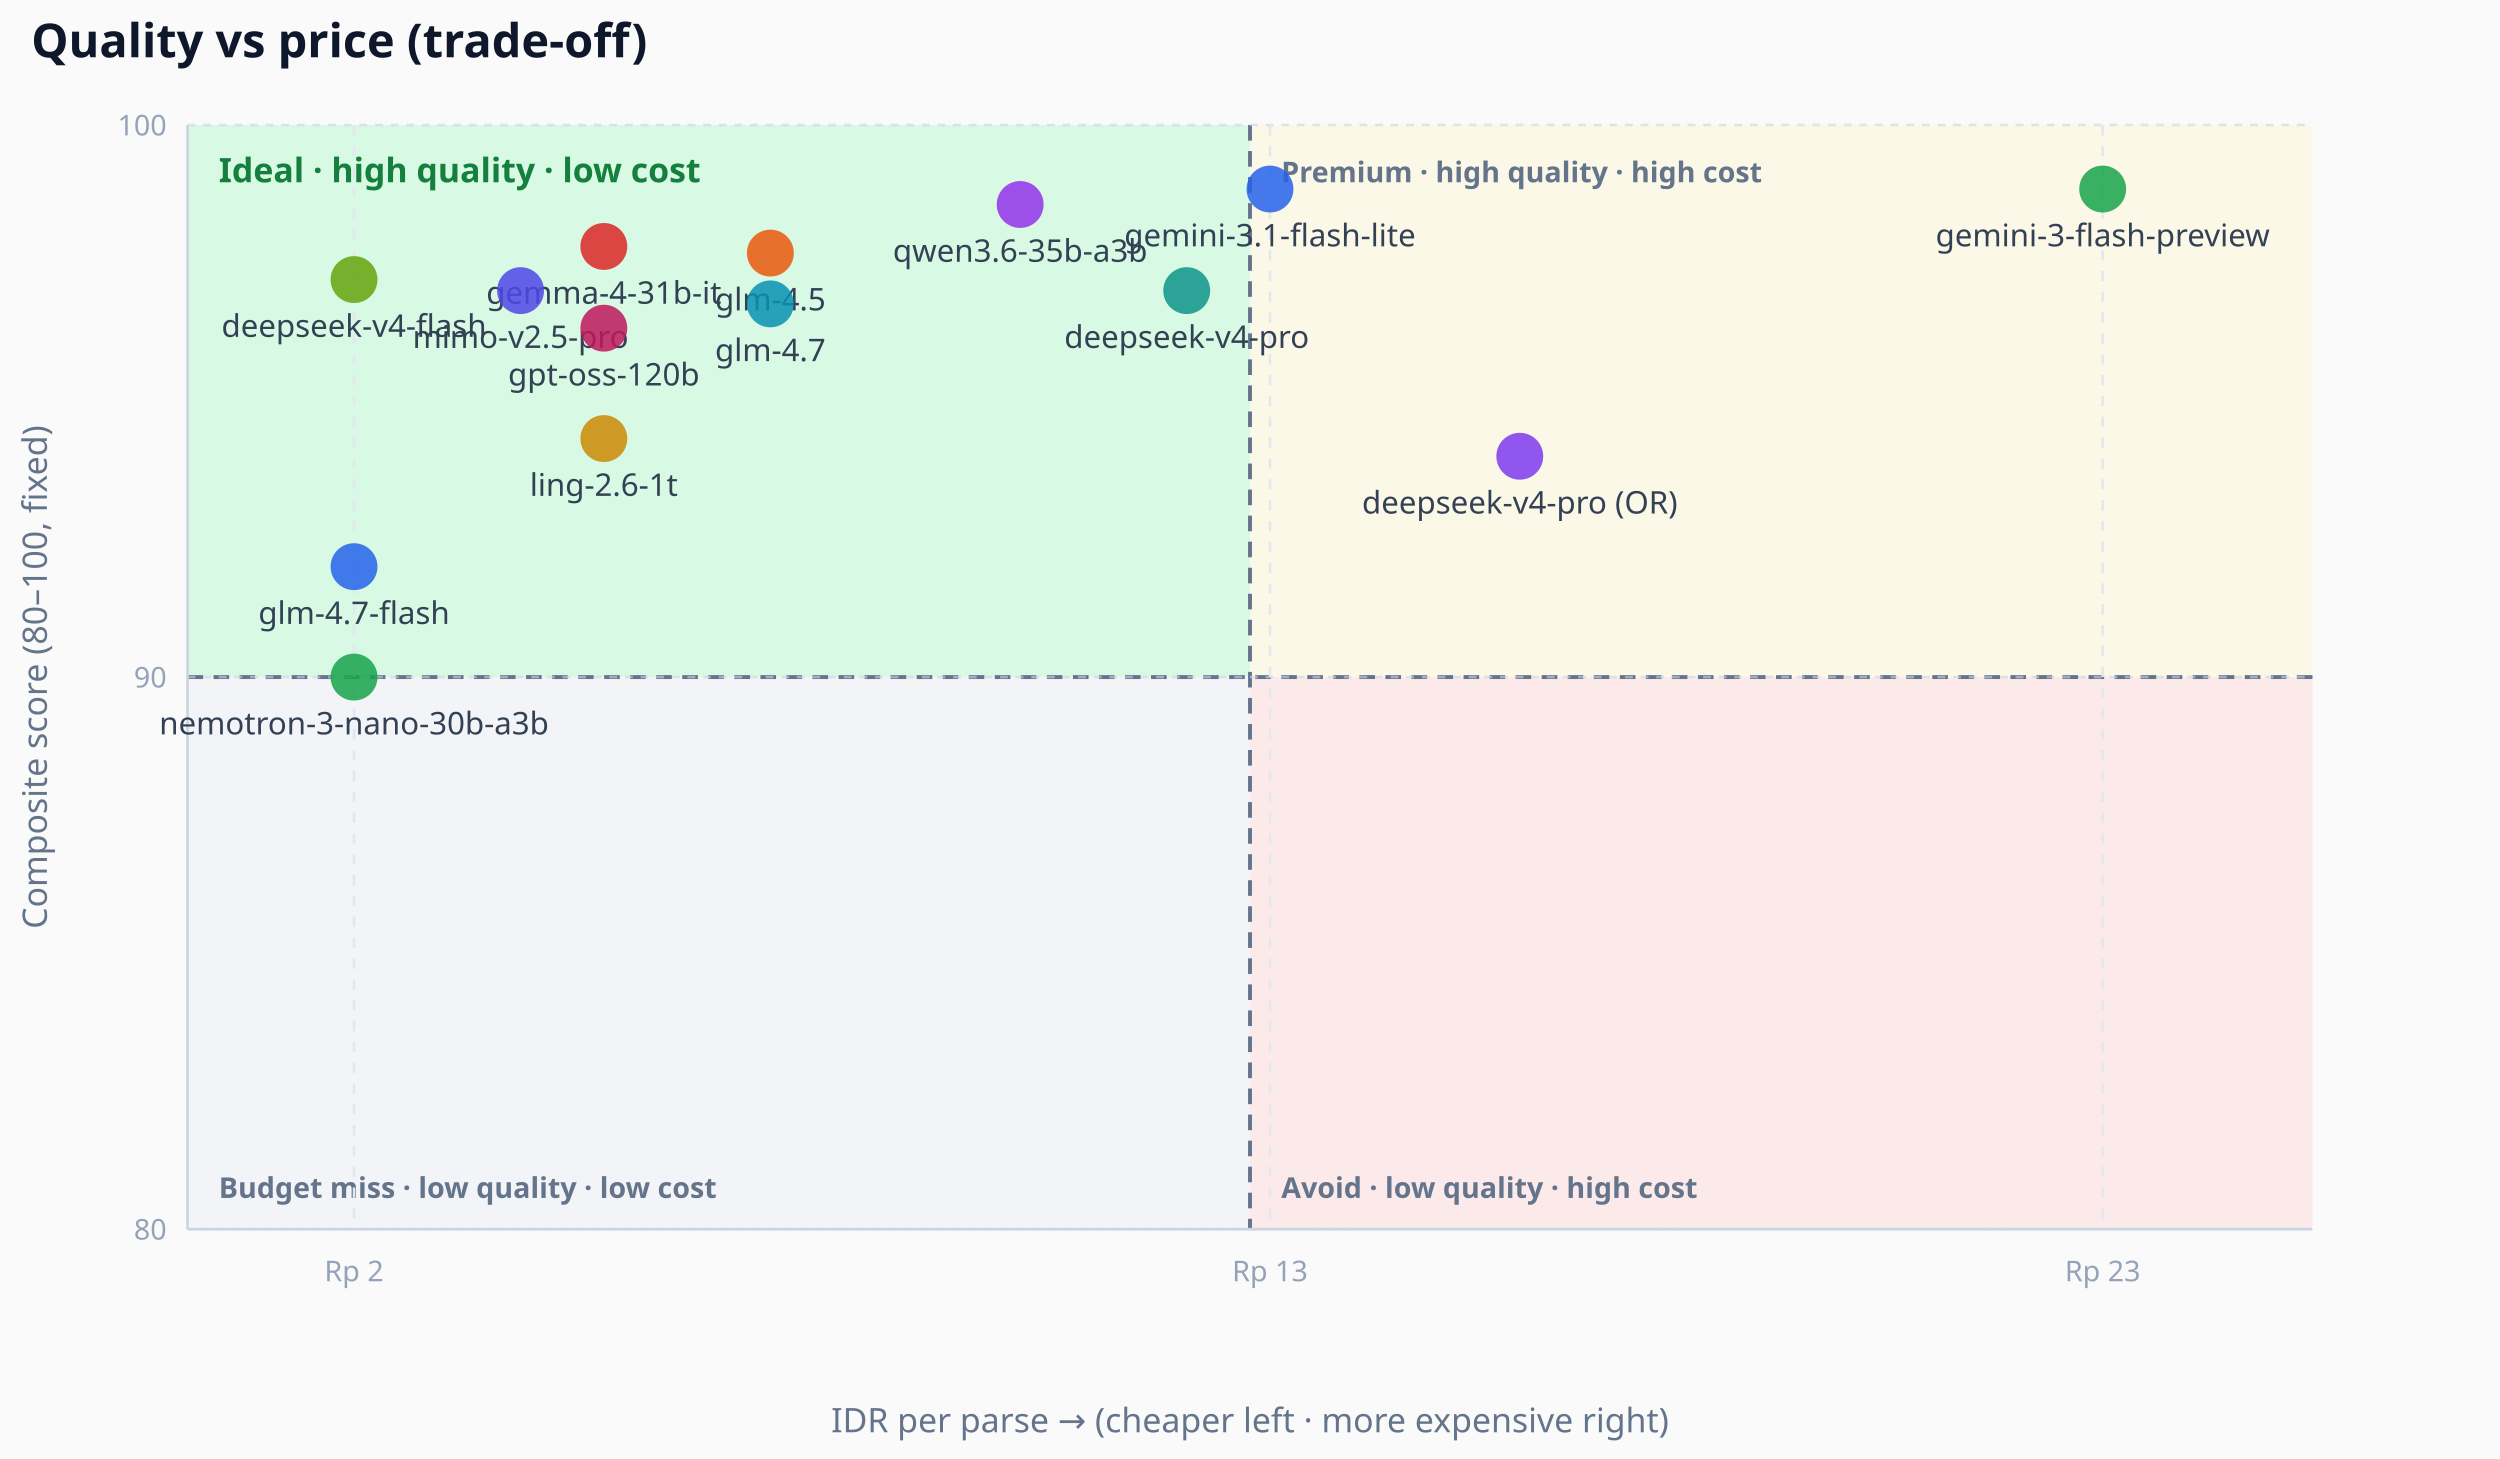
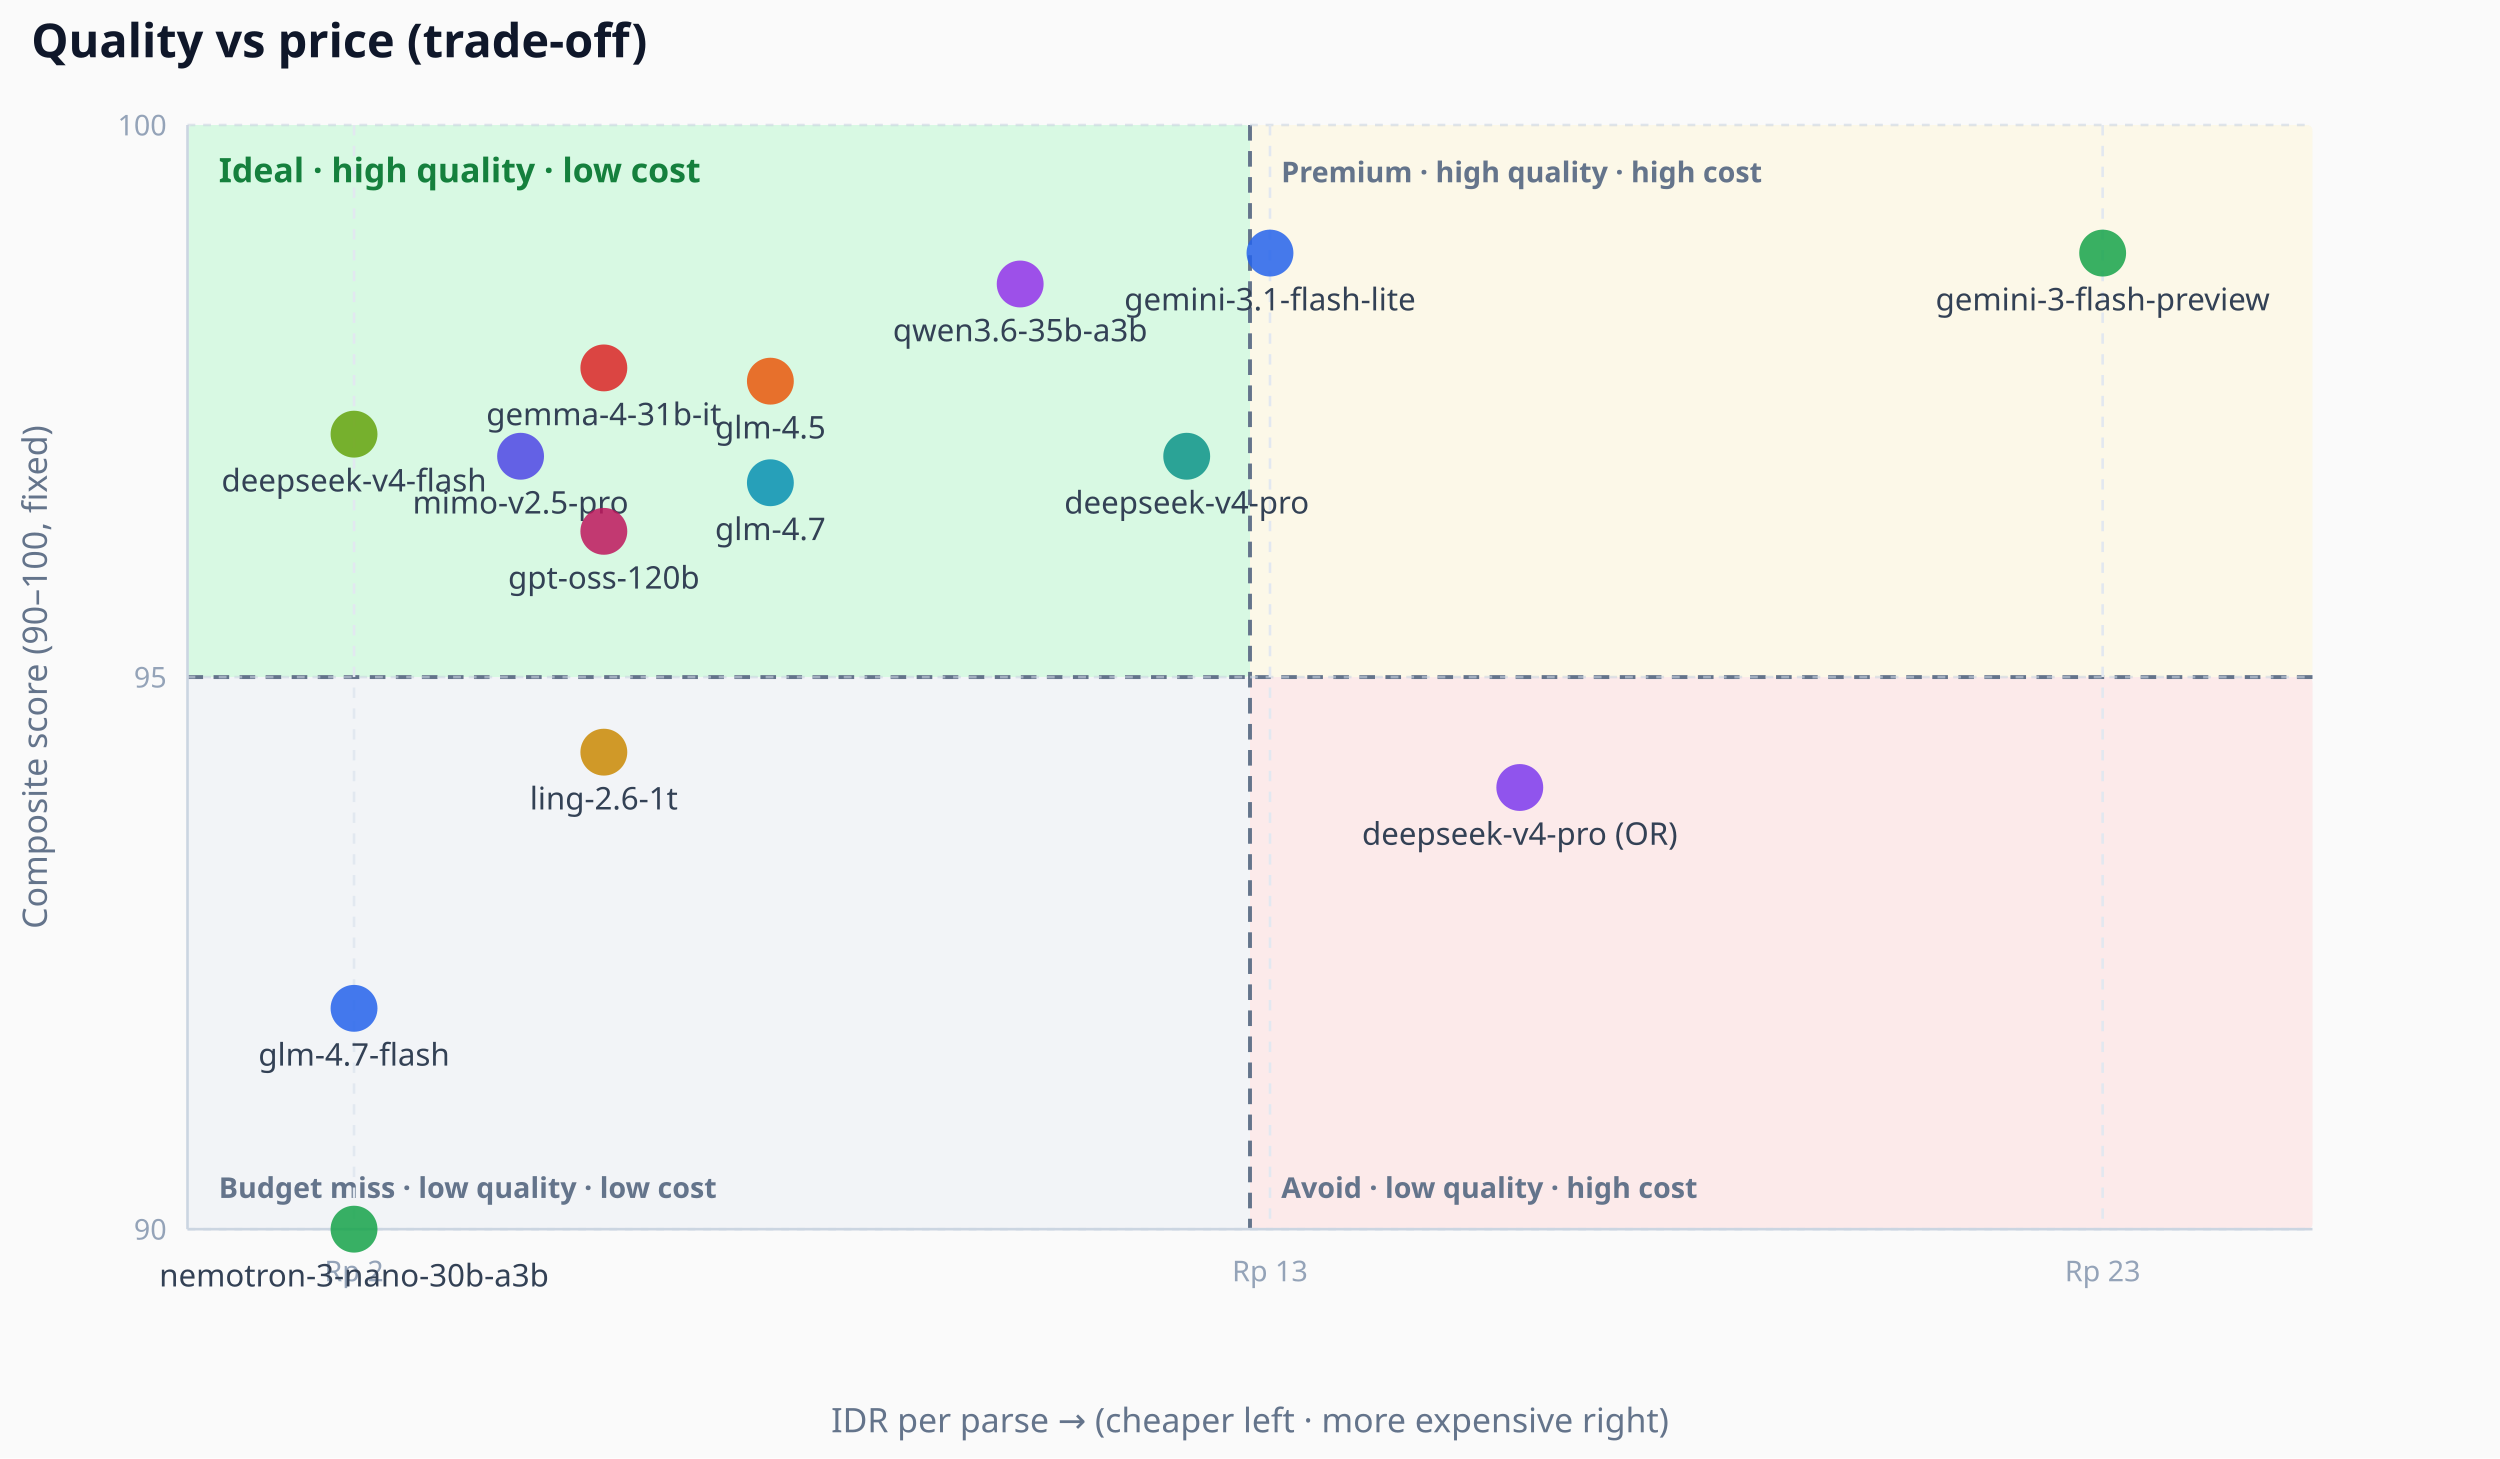
<svg xmlns="http://www.w3.org/2000/svg" viewBox="0 0 960 560" width="960" height="560">
  <style>
    .title { font: 600 18px system-ui, sans-serif; fill: #0f172a; }
    .axis { font: 13px system-ui, sans-serif; fill: #64748b; }
    .tick { font: 11px system-ui, sans-serif; fill: #94a3b8; }
    .dot-label { font: 12px system-ui, sans-serif; fill: #334155; }
    .ideal { font: 700 13px system-ui, sans-serif; fill: #15803d; }
    .quad-label { font: 600 11px system-ui, sans-serif; fill: #64748b; }
  </style>
  <rect width="100%" height="100%" fill="#fafafa" />
  <text x="12" y="22" class="title">Quality vs price (trade-off)</text>
  <rect x="72" y="48" width="408" height="212" fill="#bbf7d0" opacity="0.55" rx="2" />
  <rect x="480" y="48" width="408" height="212" fill="#fef3c7" opacity="0.35" rx="2" />
  <rect x="72" y="260" width="408" height="212" fill="#e2e8f0" opacity="0.35" rx="2" />
  <rect x="480" y="260" width="408" height="212" fill="#fecaca" opacity="0.35" rx="2" />
  <line x1="480" y1="48" x2="480" y2="472" stroke="#64748b" stroke-width="1.5" stroke-dasharray="6 4" />
  <line x1="72" y1="260" x2="888" y2="260" stroke="#64748b" stroke-width="1.5" stroke-dasharray="6 4" />
  <text x="84" y="70" class="ideal">Ideal · high quality · low cost</text>
  <text x="492" y="70" class="quad-label">Premium · high quality · high cost</text>
  <text x="84" y="460" class="quad-label">Budget miss · low quality · low cost</text>
  <text x="492" y="460" class="quad-label">Avoid · low quality · high cost</text>
  <line x1="72" y1="472" x2="888" y2="472" stroke="#cbd5e1" stroke-dasharray="3 3" opacity="0.6" />
-   <text x="64" y="476" text-anchor="end" class="tick">80</text>
+   <text x="64" y="476" text-anchor="end" class="tick">90</text>
  <line x1="72" y1="260" x2="888" y2="260" stroke="#cbd5e1" stroke-dasharray="3 3" opacity="0.6" />
-   <text x="64" y="264" text-anchor="end" class="tick">90</text>
+   <text x="64" y="264" text-anchor="end" class="tick">95</text>
  <line x1="72" y1="48" x2="888" y2="48" stroke="#cbd5e1" stroke-dasharray="3 3" opacity="0.6" />
  <text x="64" y="52" text-anchor="end" class="tick">100</text>
  <line x1="135.95" y1="48" x2="135.95" y2="472" stroke="#e2e8f0" stroke-dasharray="4 4" />
  <text x="135.95" y="492" text-anchor="middle" class="tick">Rp 2</text>
  <line x1="487.674" y1="48" x2="487.674" y2="472" stroke="#e2e8f0" stroke-dasharray="4 4" />
  <text x="487.674" y="492" text-anchor="middle" class="tick">Rp 13</text>
  <line x1="807.423" y1="48" x2="807.423" y2="472" stroke="#e2e8f0" stroke-dasharray="4 4" />
  <text x="807.423" y="492" text-anchor="middle" class="tick">Rp 23</text>
  <line x1="72" y1="472" x2="888" y2="472" stroke="#cbd5e1" />
  <line x1="72" y1="48" x2="72" y2="472" stroke="#cbd5e1" />
  <text x="480" y="550" text-anchor="middle" class="axis">IDR per parse → (cheaper left · more expensive right)</text>
-   <text x="18" y="260" transform="rotate(-90 18 260)" text-anchor="middle" class="axis">Composite score (80–100, fixed)</text>
-   <circle cx="487.674" cy="72.592" r="9" fill="#2563eb" opacity="0.85" />
-   <text x="487.674" y="94.592" text-anchor="middle" class="dot-label">gemini-3.1-flash-lite</text>
-   <circle cx="807.423" cy="72.592" r="9" fill="#16a34a" opacity="0.85" />
-   <text x="807.423" y="94.592" text-anchor="middle" class="dot-label">gemini-3-flash-preview</text>
-   <circle cx="231.875" cy="94.64" r="9" fill="#dc2626" opacity="0.85" />
-   <text x="231.875" y="116.64" text-anchor="middle" class="dot-label">gemma-4-31b-it</text>
-   <circle cx="391.749" cy="78.528" r="9" fill="#9333ea" opacity="0.85" />
-   <text x="391.749" y="100.528" text-anchor="middle" class="dot-label">qwen3.6-35b-a3b</text>
-   <circle cx="295.824" cy="97.184" r="9" fill="#ea580c" opacity="0.85" />
-   <text x="295.824" y="119.184" text-anchor="middle" class="dot-label">glm-4.5</text>
-   <circle cx="295.824" cy="116.688" r="9" fill="#0891b2" opacity="0.85" />
-   <text x="295.824" y="138.688" text-anchor="middle" class="dot-label">glm-4.7</text>
-   <circle cx="231.875" cy="168.416" r="9" fill="#ca8a04" opacity="0.85" />
-   <text x="231.875" y="190.416" text-anchor="middle" class="dot-label">ling-2.6-1t</text>
-   <circle cx="199.9" cy="111.6" r="9" fill="#4f46e5" opacity="0.85" />
-   <text x="199.9" y="133.6" text-anchor="middle" class="dot-label">mimo-v2.5-pro</text>
-   <circle cx="455.699" cy="111.6" r="9" fill="#0d9488" opacity="0.85" />
-   <text x="455.699" y="133.6" text-anchor="middle" class="dot-label">deepseek-v4-pro</text>
-   <circle cx="231.875" cy="126.016" r="9" fill="#be185d" opacity="0.85" />
-   <text x="231.875" y="148.016" text-anchor="middle" class="dot-label">gpt-oss-120b</text>
-   <circle cx="135.95" cy="107.36" r="9" fill="#65a30d" opacity="0.85" />
-   <text x="135.95" y="129.36" text-anchor="middle" class="dot-label">deepseek-v4-flash</text>
-   <circle cx="583.599" cy="175.2" r="9" fill="#7c3aed" opacity="0.85" />
-   <text x="583.599" y="197.2" text-anchor="middle" class="dot-label">deepseek-v4-pro (OR)</text>
-   <circle cx="135.95" cy="217.6" r="9" fill="#2563eb" opacity="0.85" />
-   <text x="135.95" y="239.6" text-anchor="middle" class="dot-label">glm-4.7-flash</text>
-   <circle cx="135.95" cy="260" r="9" fill="#16a34a" opacity="0.85" />
-   <text x="135.95" y="282" text-anchor="middle" class="dot-label">nemotron-3-nano-30b-a3b</text>
+   <text x="18" y="260" transform="rotate(-90 18 260)" text-anchor="middle" class="axis">Composite score (90–100, fixed)</text>
+   <circle cx="487.674" cy="97.184" r="9" fill="#2563eb" opacity="0.85" />
+   <text x="487.674" y="119.184" text-anchor="middle" class="dot-label">gemini-3.1-flash-lite</text>
+   <circle cx="807.423" cy="97.184" r="9" fill="#16a34a" opacity="0.85" />
+   <text x="807.423" y="119.184" text-anchor="middle" class="dot-label">gemini-3-flash-preview</text>
+   <circle cx="231.875" cy="141.28" r="9" fill="#dc2626" opacity="0.85" />
+   <text x="231.875" y="163.28" text-anchor="middle" class="dot-label">gemma-4-31b-it</text>
+   <circle cx="391.749" cy="109.056" r="9" fill="#9333ea" opacity="0.85" />
+   <text x="391.749" y="131.056" text-anchor="middle" class="dot-label">qwen3.6-35b-a3b</text>
+   <circle cx="295.824" cy="146.368" r="9" fill="#ea580c" opacity="0.85" />
+   <text x="295.824" y="168.368" text-anchor="middle" class="dot-label">glm-4.5</text>
+   <circle cx="295.824" cy="185.376" r="9" fill="#0891b2" opacity="0.85" />
+   <text x="295.824" y="207.376" text-anchor="middle" class="dot-label">glm-4.7</text>
+   <circle cx="231.875" cy="288.832" r="9" fill="#ca8a04" opacity="0.85" />
+   <text x="231.875" y="310.832" text-anchor="middle" class="dot-label">ling-2.6-1t</text>
+   <circle cx="199.9" cy="175.2" r="9" fill="#4f46e5" opacity="0.85" />
+   <text x="199.9" y="197.2" text-anchor="middle" class="dot-label">mimo-v2.5-pro</text>
+   <circle cx="455.699" cy="175.2" r="9" fill="#0d9488" opacity="0.85" />
+   <text x="455.699" y="197.2" text-anchor="middle" class="dot-label">deepseek-v4-pro</text>
+   <circle cx="231.875" cy="204.032" r="9" fill="#be185d" opacity="0.85" />
+   <text x="231.875" y="226.032" text-anchor="middle" class="dot-label">gpt-oss-120b</text>
+   <circle cx="135.95" cy="166.72" r="9" fill="#65a30d" opacity="0.85" />
+   <text x="135.95" y="188.72" text-anchor="middle" class="dot-label">deepseek-v4-flash</text>
+   <circle cx="583.599" cy="302.4" r="9" fill="#7c3aed" opacity="0.85" />
+   <text x="583.599" y="324.4" text-anchor="middle" class="dot-label">deepseek-v4-pro (OR)</text>
+   <circle cx="135.95" cy="387.2" r="9" fill="#2563eb" opacity="0.85" />
+   <text x="135.95" y="409.2" text-anchor="middle" class="dot-label">glm-4.7-flash</text>
+   <circle cx="135.95" cy="472" r="9" fill="#16a34a" opacity="0.85" />
+   <text x="135.95" y="494" text-anchor="middle" class="dot-label">nemotron-3-nano-30b-a3b</text>
</svg>
